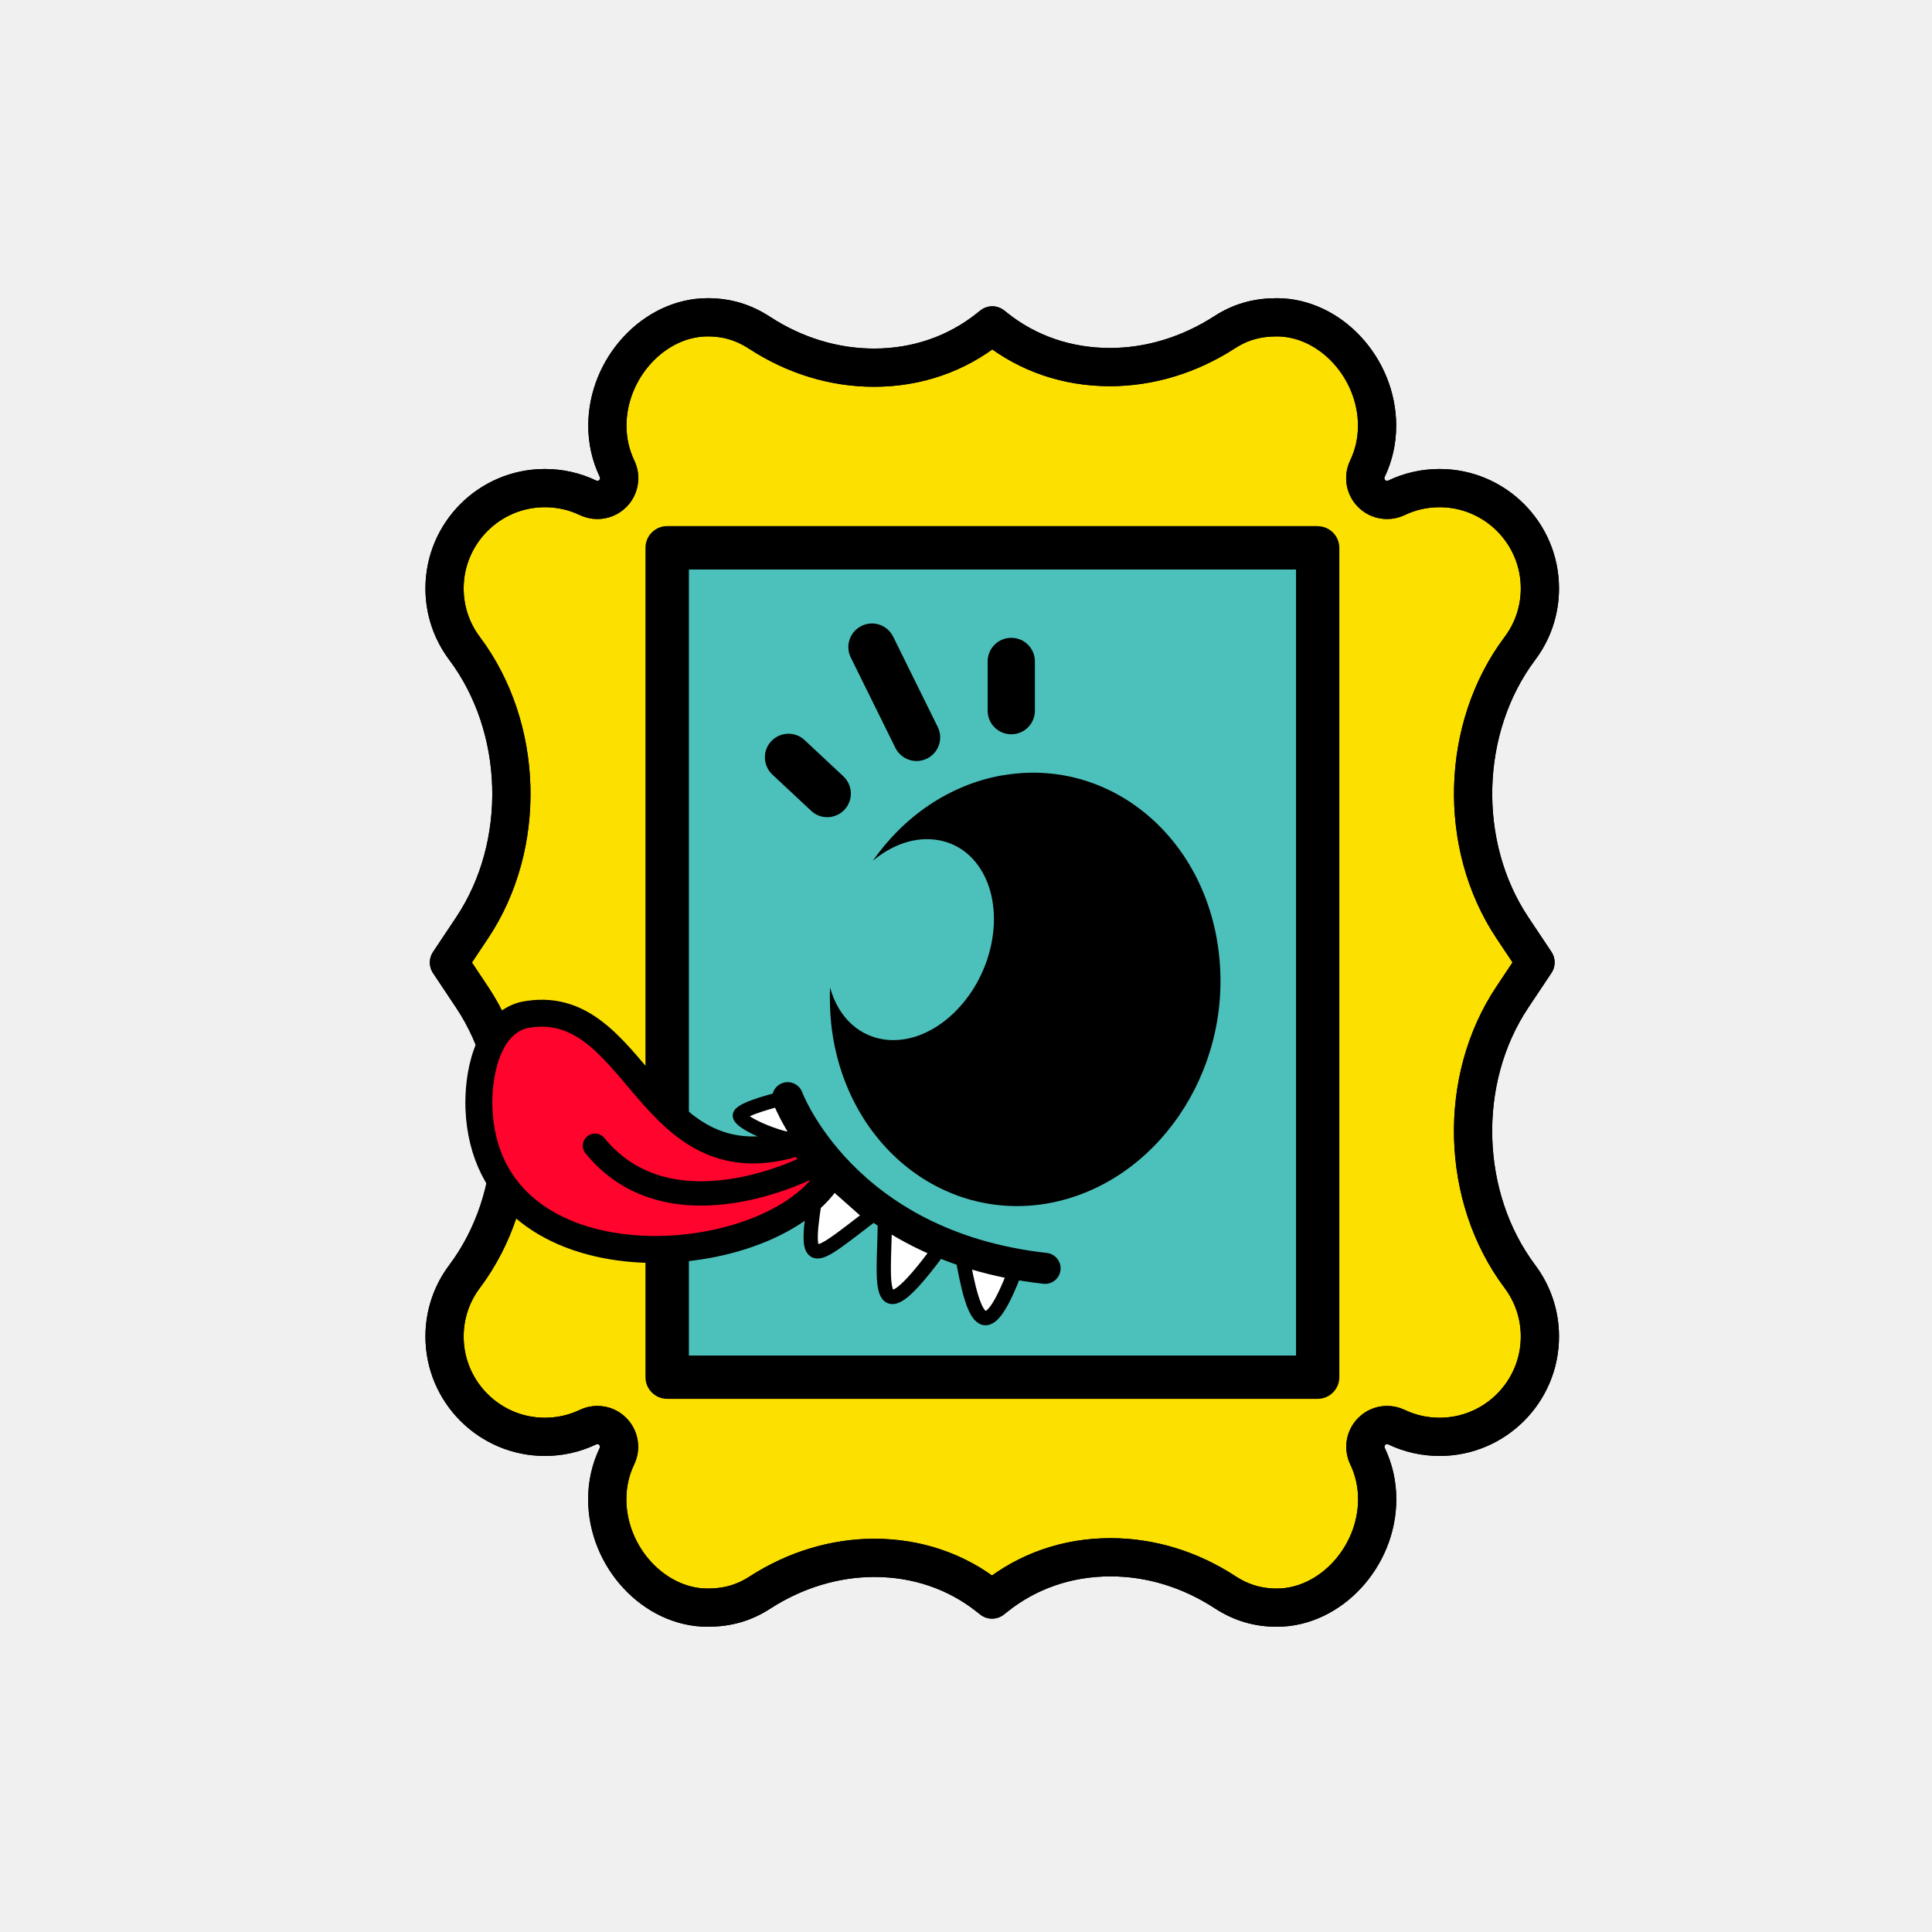
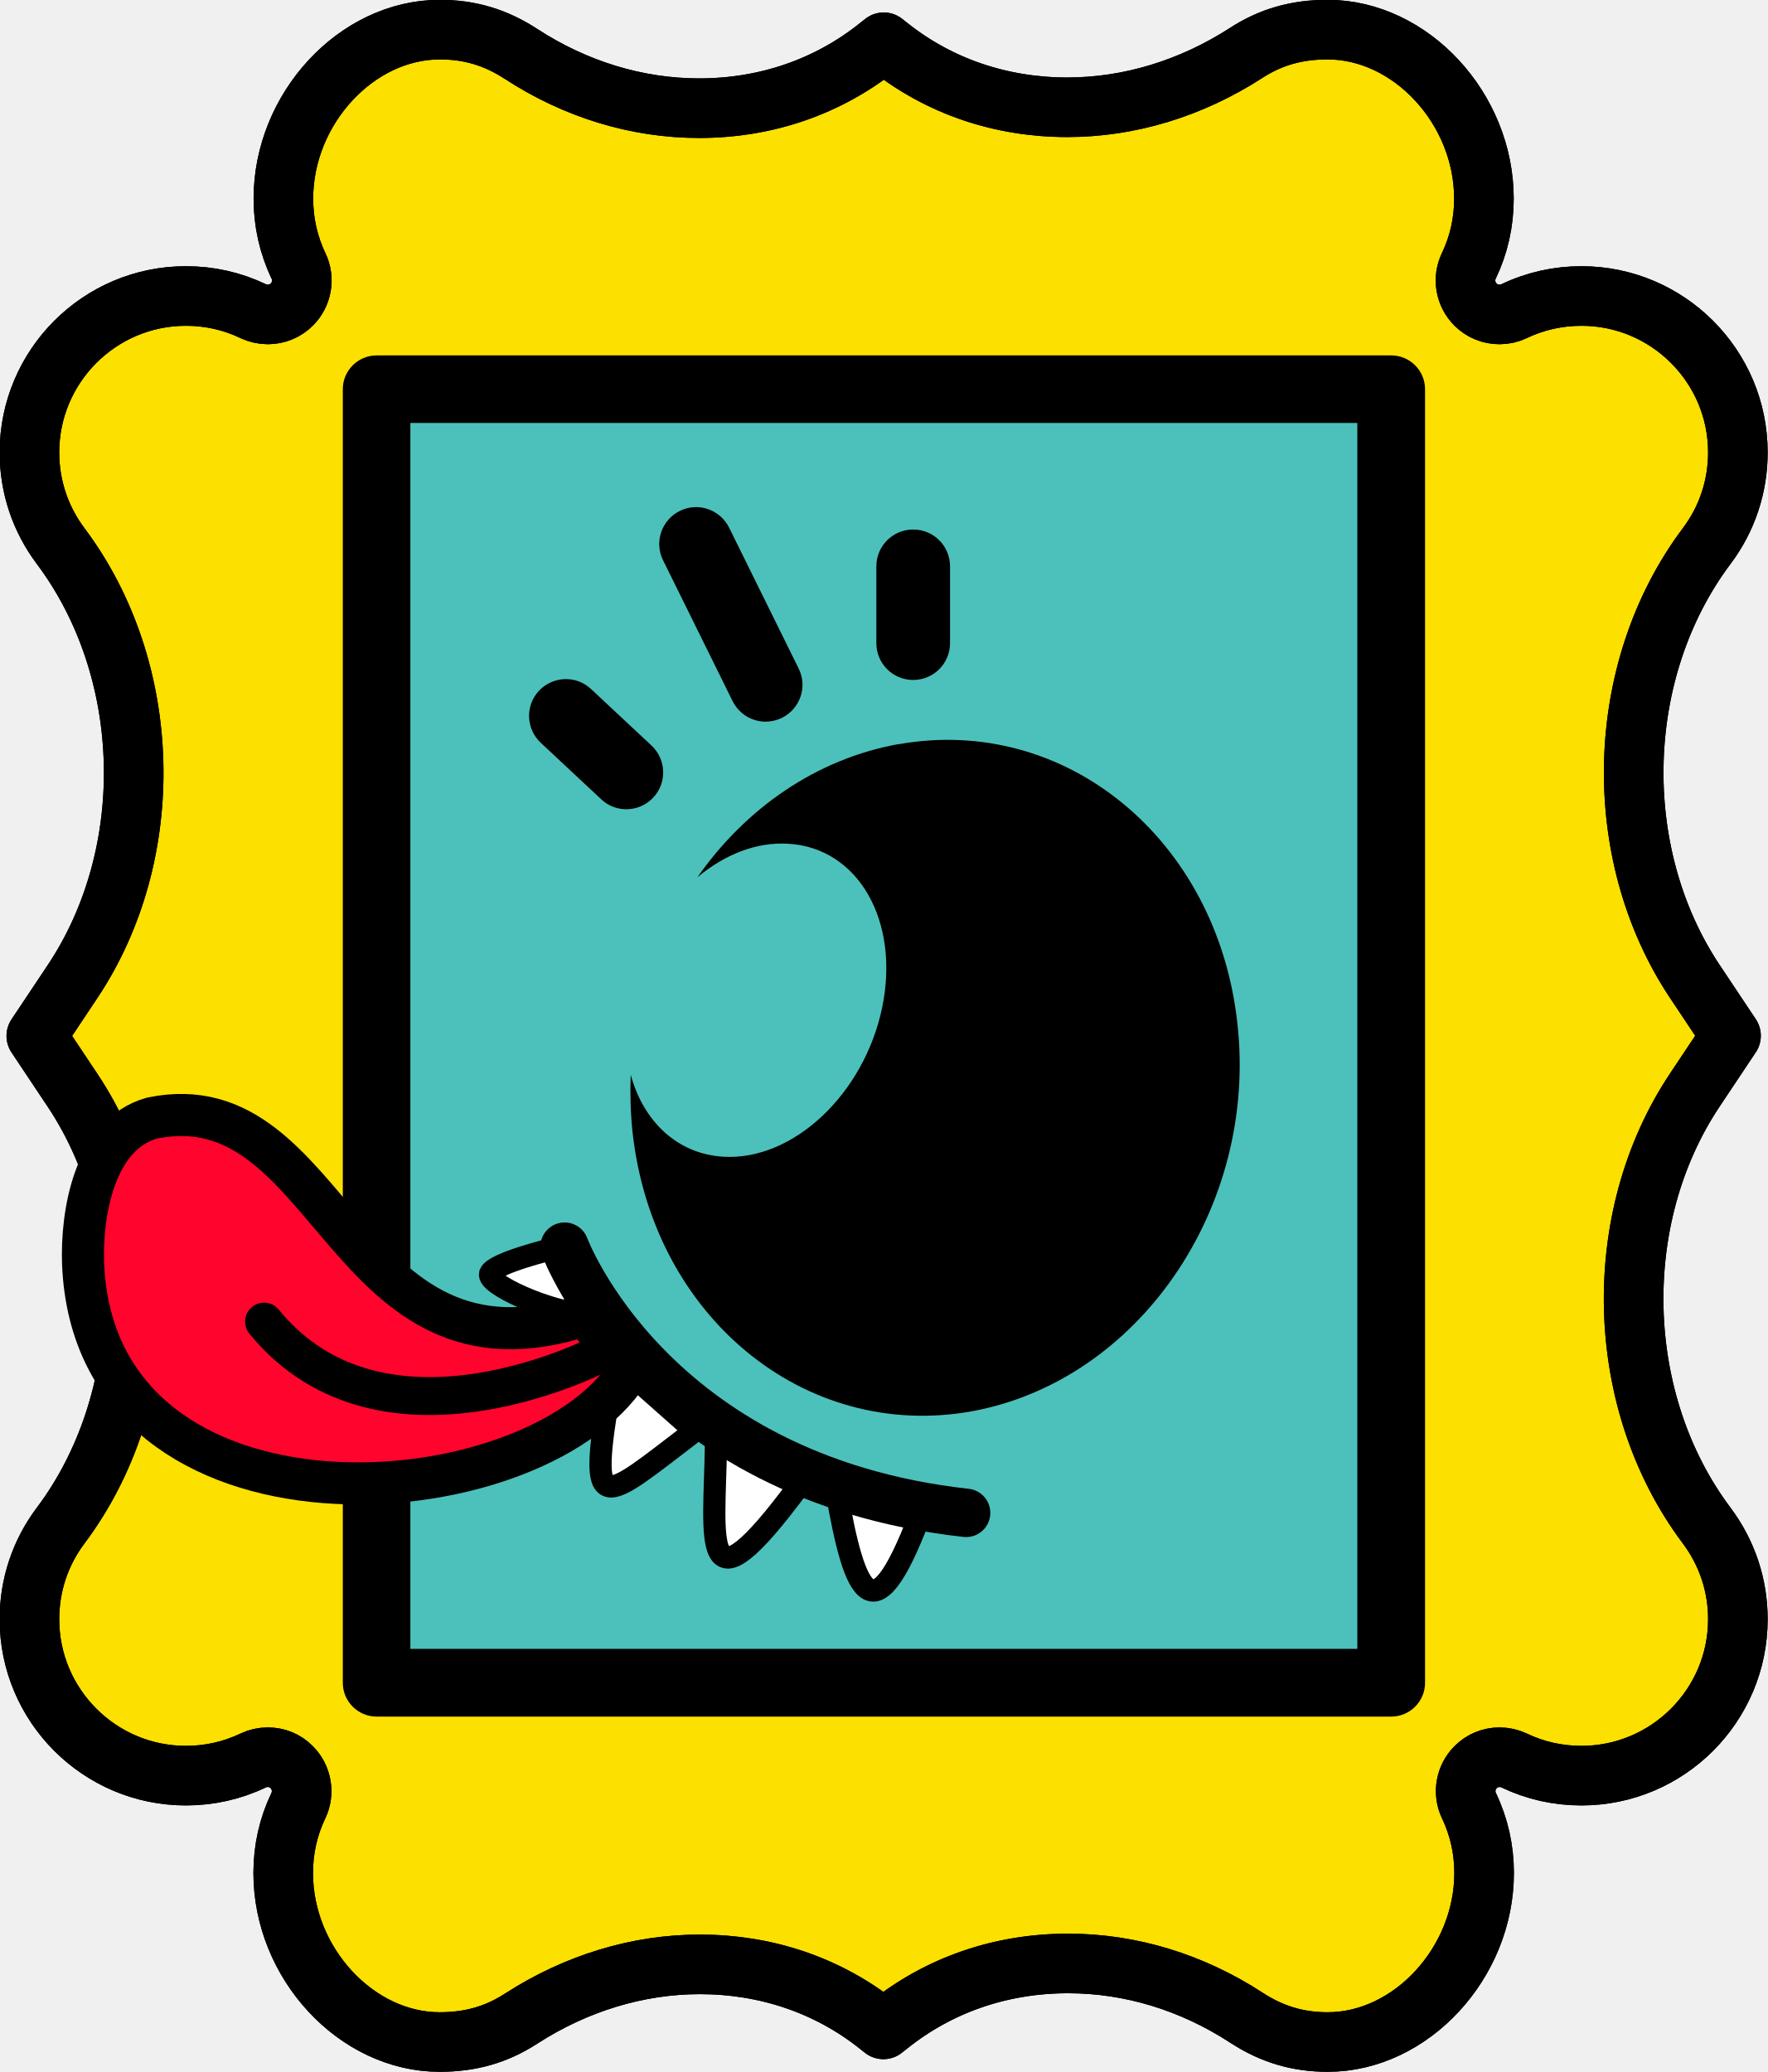
- <svg xmlns="http://www.w3.org/2000/svg" id="Layer_1" data-name="Layer 1" viewBox="0 0 166.84 166.84">
+ <svg xmlns="http://www.w3.org/2000/svg" id="Layer_1" data-name="Layer 1" viewBox="0 0 97.87 114.73">
  <defs>
    <style>
-       .cls-1, .cls-2, .cls-3, .cls-4 {
+       .cls-1 {
+         stroke-width: 2.68px;
+       }
+ 
+       .cls-1, .cls-2, .cls-3 {
        fill: none;
      }

-       .cls-2 {
-         stroke-width: 2.68px;
-       }
- 
-       .cls-2, .cls-3, .cls-4, .cls-5, .cls-6, .cls-7 {
+       .cls-1, .cls-2, .cls-3, .cls-4, .cls-5, .cls-6 {
        stroke: #000;
        stroke-linecap: round;
        stroke-linejoin: round;
      }

-       .cls-8 {
+       .cls-7 {
        fill: #4cc1bb;
      }

-       .cls-3, .cls-5 {
+       .cls-2, .cls-4 {
        stroke-width: 3.3px;
      }

-       .cls-4 {
+       .cls-3 {
        stroke-width: 2.1px;
      }

-       .cls-5 {
+       .cls-4 {
        fill: #fce000;
      }

-       .cls-6 {
+       .cls-5 {
        fill: #fff;
        stroke-width: 1.23px;
      }

-       .cls-7 {
+       .cls-6 {
        fill: #ff042c;
        stroke-width: 2.33px;
      }
    </style>
  </defs>
-   <rect class="cls-1" width="166.84" height="166.84" />
+   <path class="cls-4" d="M59.15,108.72c3.44,0,6.85,1.04,9.87,3.01,1.4.91,2.83,1.34,4.49,1.34,4.61,0,8.66-4.38,8.66-9.36,0-1.3-.28-2.56-.84-3.73-.34-.71-.19-1.57.37-2.13.35-.35.82-.55,1.32-.55.28,0,.55.06.81.18,1.17.56,2.42.84,3.73.84,4.78,0,8.66-3.89,8.66-8.66,0-1.89-.6-3.68-1.73-5.19-5.13-6.84-5.41-16.99-.65-24.12l2-3-2-3c-4.75-7.13-4.48-17.27.65-24.11,1.13-1.5,1.73-3.3,1.73-5.19,0-4.78-3.89-8.66-8.66-8.66-1.3,0-2.56.28-3.73.84-.25.12-.52.18-.81.18-.5,0-.97-.19-1.33-.55-.56-.56-.71-1.42-.37-2.13.56-1.17.84-2.42.84-3.73,0-4.99-4.05-9.36-8.66-9.36-1.71,0-3.15.41-4.52,1.3-3.04,1.96-6.46,3-9.89,3-3.67,0-7.09-1.16-9.87-3.37l-.29-.23-.29.23c-2.8,2.24-6.23,3.42-9.93,3.42-3.44,0-6.85-1.04-9.87-3.01-1.4-.91-2.83-1.34-4.49-1.34-4.61,0-8.66,4.38-8.66,9.36,0,1.3.28,2.56.84,3.73.34.71.19,1.57-.37,2.13-.35.35-.82.55-1.33.55-.28,0-.55-.06-.81-.18-1.17-.56-2.42-.84-3.73-.84-4.78,0-8.66,3.89-8.66,8.66,0,1.89.6,3.68,1.73,5.19,5.13,6.84,5.41,16.99.65,24.12l-2,3,2,3c4.75,7.13,4.48,17.27-.65,24.11-1.13,1.5-1.73,3.3-1.73,5.19,0,4.78,3.89,8.66,8.66,8.66,1.3,0,2.56-.28,3.73-.84.25-.12.53-.18.81-.18.5,0,.97.19,1.32.55.56.56.71,1.42.37,2.13-.56,1.17-.84,2.42-.84,3.73,0,4.99,4.05,9.36,8.66,9.36,1.71,0,3.15-.41,4.52-1.3,3.04-1.96,6.46-3,9.89-3,3.67,0,7.09,1.16,9.87,3.37l.29.23.29-.23c2.8-2.24,6.23-3.42,9.93-3.42Z" />
+   <rect class="cls-7" x="21.36" y="21.26" width="54.6" height="71.84" />
  <g>
-     <path class="cls-5" d="M95.91,134.48c3.44,0,6.85,1.04,9.87,3.01,1.4.91,2.83,1.34,4.49,1.34,4.61,0,8.66-4.38,8.66-9.36,0-1.3-.28-2.56-.84-3.73-.34-.71-.19-1.57.37-2.13.35-.35.82-.55,1.32-.55.28,0,.55.06.81.18,1.17.56,2.42.84,3.73.84,4.78,0,8.66-3.89,8.66-8.66,0-1.89-.6-3.68-1.73-5.19-5.13-6.84-5.41-16.99-.65-24.12l2-3-2-3c-4.75-7.13-4.48-17.27.65-24.11,1.13-1.5,1.73-3.3,1.73-5.19,0-4.78-3.89-8.66-8.66-8.66-1.3,0-2.56.28-3.73.84-.25.12-.52.18-.81.18-.5,0-.97-.19-1.33-.55-.56-.56-.71-1.42-.37-2.13.56-1.17.84-2.42.84-3.73,0-4.99-4.05-9.36-8.66-9.36-1.71,0-3.15.41-4.52,1.3-3.04,1.96-6.46,3-9.89,3-3.67,0-7.09-1.16-9.87-3.37l-.29-.23-.29.23c-2.8,2.24-6.23,3.42-9.93,3.42-3.44,0-6.85-1.04-9.87-3.01-1.4-.91-2.83-1.34-4.49-1.34-4.61,0-8.66,4.38-8.66,9.36,0,1.3.28,2.56.84,3.73.34.71.19,1.57-.37,2.13-.35.35-.82.55-1.33.55-.28,0-.55-.06-.81-.18-1.17-.56-2.42-.84-3.73-.84-4.78,0-8.66,3.89-8.66,8.66,0,1.89.6,3.68,1.73,5.19,5.13,6.84,5.41,16.99.65,24.12l-2,3,2,3c4.75,7.13,4.48,17.27-.65,24.11-1.13,1.5-1.73,3.3-1.73,5.19,0,4.78,3.89,8.66,8.66,8.66,1.3,0,2.56-.28,3.73-.84.25-.12.53-.18.81-.18.5,0,.97.19,1.32.55.56.56.71,1.42.37,2.13-.56,1.17-.84,2.42-.84,3.73,0,4.99,4.05,9.36,8.66,9.36,1.71,0,3.15-.41,4.52-1.3,3.04-1.96,6.46-3,9.89-3,3.67,0,7.09,1.16,9.87,3.37l.29.23.29-.23c2.8-2.24,6.23-3.42,9.93-3.42Z" />
-     <rect class="cls-8" x="58.12" y="47.02" width="54.6" height="71.84" />
+     <path class="cls-2" d="M59.15,108.72c3.44,0,6.85,1.04,9.87,3.01,1.4.91,2.83,1.34,4.49,1.34,4.61,0,8.66-4.38,8.66-9.36,0-1.3-.28-2.56-.84-3.73-.34-.71-.19-1.57.37-2.13.35-.35.82-.55,1.32-.55.28,0,.55.06.81.18,1.17.56,2.42.84,3.73.84,4.78,0,8.66-3.89,8.66-8.66,0-1.89-.6-3.68-1.73-5.19-5.13-6.84-5.41-16.99-.65-24.12l2-3-2-3c-4.75-7.13-4.48-17.27.65-24.11,1.13-1.5,1.73-3.3,1.73-5.19,0-4.78-3.89-8.66-8.66-8.66-1.3,0-2.56.28-3.73.84-.25.12-.52.18-.81.18-.5,0-.97-.19-1.33-.55-.56-.56-.71-1.42-.37-2.13.56-1.17.84-2.42.84-3.73,0-4.99-4.05-9.36-8.66-9.36-1.71,0-3.15.41-4.52,1.3-3.04,1.96-6.46,3-9.89,3-3.67,0-7.09-1.16-9.87-3.37l-.29-.23-.29.23c-2.8,2.24-6.23,3.42-9.93,3.42-3.44,0-6.85-1.04-9.87-3.01-1.4-.91-2.83-1.34-4.49-1.34-4.61,0-8.66,4.38-8.66,9.36,0,1.3.28,2.56.84,3.73.34.71.19,1.57-.37,2.13-.35.35-.82.55-1.33.55-.28,0-.55-.06-.81-.18-1.17-.56-2.42-.84-3.73-.84-4.78,0-8.66,3.89-8.66,8.66,0,1.89.6,3.68,1.73,5.19,5.13,6.84,5.41,16.99.65,24.12l-2,3,2,3c4.75,7.13,4.48,17.27-.65,24.11-1.13,1.5-1.73,3.3-1.73,5.19,0,4.78,3.89,8.66,8.66,8.66,1.3,0,2.56-.28,3.73-.84.25-.12.53-.18.81-.18.5,0,.97.19,1.32.55.56.56.71,1.42.37,2.13-.56,1.17-.84,2.42-.84,3.73,0,4.99,4.05,9.36,8.66,9.36,1.71,0,3.15-.41,4.52-1.3,3.04-1.96,6.46-3,9.89-3,3.67,0,7.09,1.16,9.87,3.37l.29.23.29-.23c2.8-2.24,6.23-3.42,9.93-3.42Z" />
+     <path d="M77.03,19.68H20.85c-1.03,0-1.87.84-1.87,1.87v71.63c0,1.03.84,1.87,1.87,1.87h56.18c1.03,0,1.87-.84,1.87-1.87V21.55c0-1.03-.84-1.87-1.87-1.87ZM75.15,91.3H22.72V23.42h52.43v67.88Z" />
+   </g>
+   <g>
+     <path d="M49.76,41.2c-4.57.82-8.49,3.57-11.15,7.38,1.5-1.26,3.27-1.97,5.03-1.86,3.88.22,6.2,4.28,5.2,9.08-1,4.78-4.93,8.48-8.79,8.25-2.55-.15-4.43-1.96-5.13-4.54-.04,1.04-.01,2.09.1,3.16,1.11,10.21,9.52,17.13,18.76,15.48,9.26-1.68,15.87-11.29,14.73-21.48-1.11-10.2-9.52-17.11-18.76-15.46Z" />
    <g>
-       <path class="cls-3" d="M95.91,134.48c3.44,0,6.85,1.04,9.87,3.01,1.4.91,2.83,1.34,4.49,1.34,4.61,0,8.66-4.38,8.66-9.36,0-1.3-.28-2.56-.84-3.73-.34-.71-.19-1.57.37-2.13.35-.35.82-.55,1.32-.55.28,0,.55.06.81.18,1.17.56,2.42.84,3.73.84,4.78,0,8.66-3.89,8.66-8.66,0-1.89-.6-3.68-1.73-5.19-5.13-6.84-5.41-16.99-.65-24.12l2-3-2-3c-4.75-7.13-4.48-17.27.65-24.11,1.13-1.5,1.73-3.3,1.73-5.19,0-4.78-3.89-8.66-8.66-8.66-1.3,0-2.56.28-3.73.84-.25.12-.52.18-.81.18-.5,0-.97-.19-1.33-.55-.56-.56-.71-1.42-.37-2.13.56-1.17.84-2.42.84-3.73,0-4.99-4.05-9.36-8.66-9.36-1.71,0-3.15.41-4.52,1.3-3.04,1.96-6.46,3-9.89,3-3.67,0-7.09-1.16-9.87-3.37l-.29-.23-.29.23c-2.8,2.24-6.23,3.42-9.93,3.42-3.44,0-6.85-1.04-9.87-3.01-1.4-.91-2.83-1.34-4.49-1.34-4.61,0-8.66,4.38-8.66,9.36,0,1.3.28,2.56.84,3.73.34.71.19,1.57-.37,2.13-.35.35-.82.55-1.33.55-.28,0-.55-.06-.81-.18-1.17-.56-2.42-.84-3.73-.84-4.78,0-8.66,3.89-8.66,8.66,0,1.89.6,3.68,1.73,5.19,5.13,6.84,5.41,16.99.65,24.12l-2,3,2,3c4.75,7.13,4.48,17.27-.65,24.11-1.13,1.5-1.73,3.3-1.73,5.19,0,4.78,3.89,8.66,8.66,8.66,1.3,0,2.56-.28,3.73-.84.25-.12.53-.18.81-.18.5,0,.97.19,1.32.55.56.56.71,1.42.37,2.13-.56,1.17-.84,2.42-.84,3.73,0,4.99,4.05,9.36,8.66,9.36,1.71,0,3.15-.41,4.52-1.3,3.04-1.96,6.46-3,9.89-3,3.67,0,7.09,1.16,9.87,3.37l.29.23.29-.23c2.8-2.24,6.23-3.42,9.93-3.42Z" />
-       <path d="M113.79,45.43h-56.18c-1.03,0-1.87.84-1.87,1.87v71.63c0,1.03.84,1.87,1.87,1.87h56.18c1.03,0,1.87-.84,1.87-1.87V47.31c0-1.03-.84-1.87-1.87-1.87ZM111.92,117.06h-52.43V49.18h52.43v67.88Z" />
+       <line x1="31.33" y1="39.65" x2="34.68" y2="42.78" />
+       <path d="M34.68,44.81c-.5,0-1-.18-1.39-.55l-3.35-3.13c-.82-.77-.87-2.06-.1-2.88.77-.82,2.06-.87,2.88-.1l3.35,3.13c.82.77.87,2.06.1,2.88-.4.43-.95.65-1.49.65Z" />
    </g>
    <g>
-       <path d="M86.52,66.96c-4.57.82-8.49,3.57-11.15,7.38,1.5-1.26,3.27-1.97,5.03-1.86,3.88.22,6.2,4.28,5.2,9.08-1,4.78-4.93,8.48-8.79,8.25-2.55-.15-4.43-1.96-5.13-4.54-.04,1.04-.01,2.09.1,3.16,1.11,10.21,9.52,17.13,18.76,15.48,9.26-1.68,15.87-11.29,14.73-21.48-1.11-10.2-9.52-17.11-18.76-15.46Z" />
-       <g>
-         <line x1="68.09" y1="65.41" x2="71.44" y2="68.54" />
-         <path d="M71.44,70.57c-.5,0-1-.18-1.39-.55l-3.35-3.13c-.82-.77-.87-2.06-.1-2.88.77-.82,2.06-.87,2.88-.1l3.35,3.13c.82.77.87,2.06.1,2.88-.4.43-.95.65-1.49.65Z" />
-       </g>
-       <g>
-         <line x1="79.15" y1="63.68" x2="75.3" y2="55.89" />
-         <path d="M79.15,65.72c-.75,0-1.47-.42-1.83-1.14l-3.85-7.8c-.5-1.01-.08-2.23.93-2.73,1.01-.5,2.23-.08,2.73.93l3.85,7.8c.5,1.01.08,2.23-.93,2.73-.29.14-.6.21-.9.21Z" />
-       </g>
-       <path d="M87.33,63.41c-1.13,0-2.04-.91-2.04-2.04v-4.25c0-1.13.91-2.04,2.04-2.04s2.04.91,2.04,2.04v4.25c0,1.13-.91,2.04-2.04,2.04Z" />
+       <line x1="42.39" y1="37.92" x2="38.54" y2="30.13" />
+       <path d="M42.39,39.96c-.75,0-1.47-.42-1.83-1.14l-3.85-7.8c-.5-1.01-.08-2.23.93-2.73,1.01-.5,2.23-.08,2.73.93l3.85,7.8c.5,1.01.08,2.23-.93,2.73-.29.14-.6.21-.9.21Z" />
    </g>
-     <g>
-       <path class="cls-6" d="M67.33,94.92s-3.21.78-3.43,1.36,3.18,2.11,5.26,2.28" />
-       <path class="cls-6" d="M70.54,102.58c-1.27,7.44-.48,6.35,4.69,2.41l-3.67-3.25" />
-       <path class="cls-6" d="M76.41,105.77c-.08,5.32-.92,9.71,4.57,2.3" />
-       <path class="cls-6" d="M83.06,108.24c1.04,6.02,2.1,8.44,4.87.79" />
-       <path class="cls-7" d="M71.56,101.74c-5.32,8.28-29.54,9.95-30.2-6-.1-2.77.61-7.18,3.82-8.07,10.05-2.07,10.55,15.37,23.98,10.9l2.4,3.17Z" />
-       <path class="cls-4" d="M70.24,100.6s-12.19,6.52-18.86-1.66" />
-       <path class="cls-2" d="M68.02,94.79s4.74,12.8,22.23,14.74" />
-     </g>
+     <path d="M50.56,37.65c-1.13,0-2.04-.91-2.04-2.04v-4.25c0-1.13.91-2.04,2.04-2.04s2.04.91,2.04,2.04v4.25c0,1.13-.91,2.04-2.04,2.04Z" />
+   </g>
+   <g>
+     <path class="cls-5" d="M30.57,69.16s-3.21.78-3.43,1.36,3.18,2.11,5.26,2.28" />
+     <path class="cls-5" d="M33.78,76.82c-1.27,7.44-.48,6.35,4.69,2.41l-3.67-3.25" />
+     <path class="cls-5" d="M39.64,80.01c-.08,5.32-.92,9.71,4.57,2.3" />
+     <path class="cls-5" d="M46.3,82.48c1.04,6.02,2.1,8.44,4.87.79" />
+     <path class="cls-6" d="M34.8,75.98c-5.32,8.28-29.54,9.95-30.2-6-.1-2.77.61-7.18,3.82-8.07,10.05-2.07,10.55,15.37,23.98,10.9l2.4,3.17Z" />
+     <path class="cls-3" d="M33.48,74.84s-12.19,6.52-18.86-1.66" />
+     <path class="cls-1" d="M31.26,69.03s4.74,12.8,22.23,14.74" />
  </g>
</svg>
